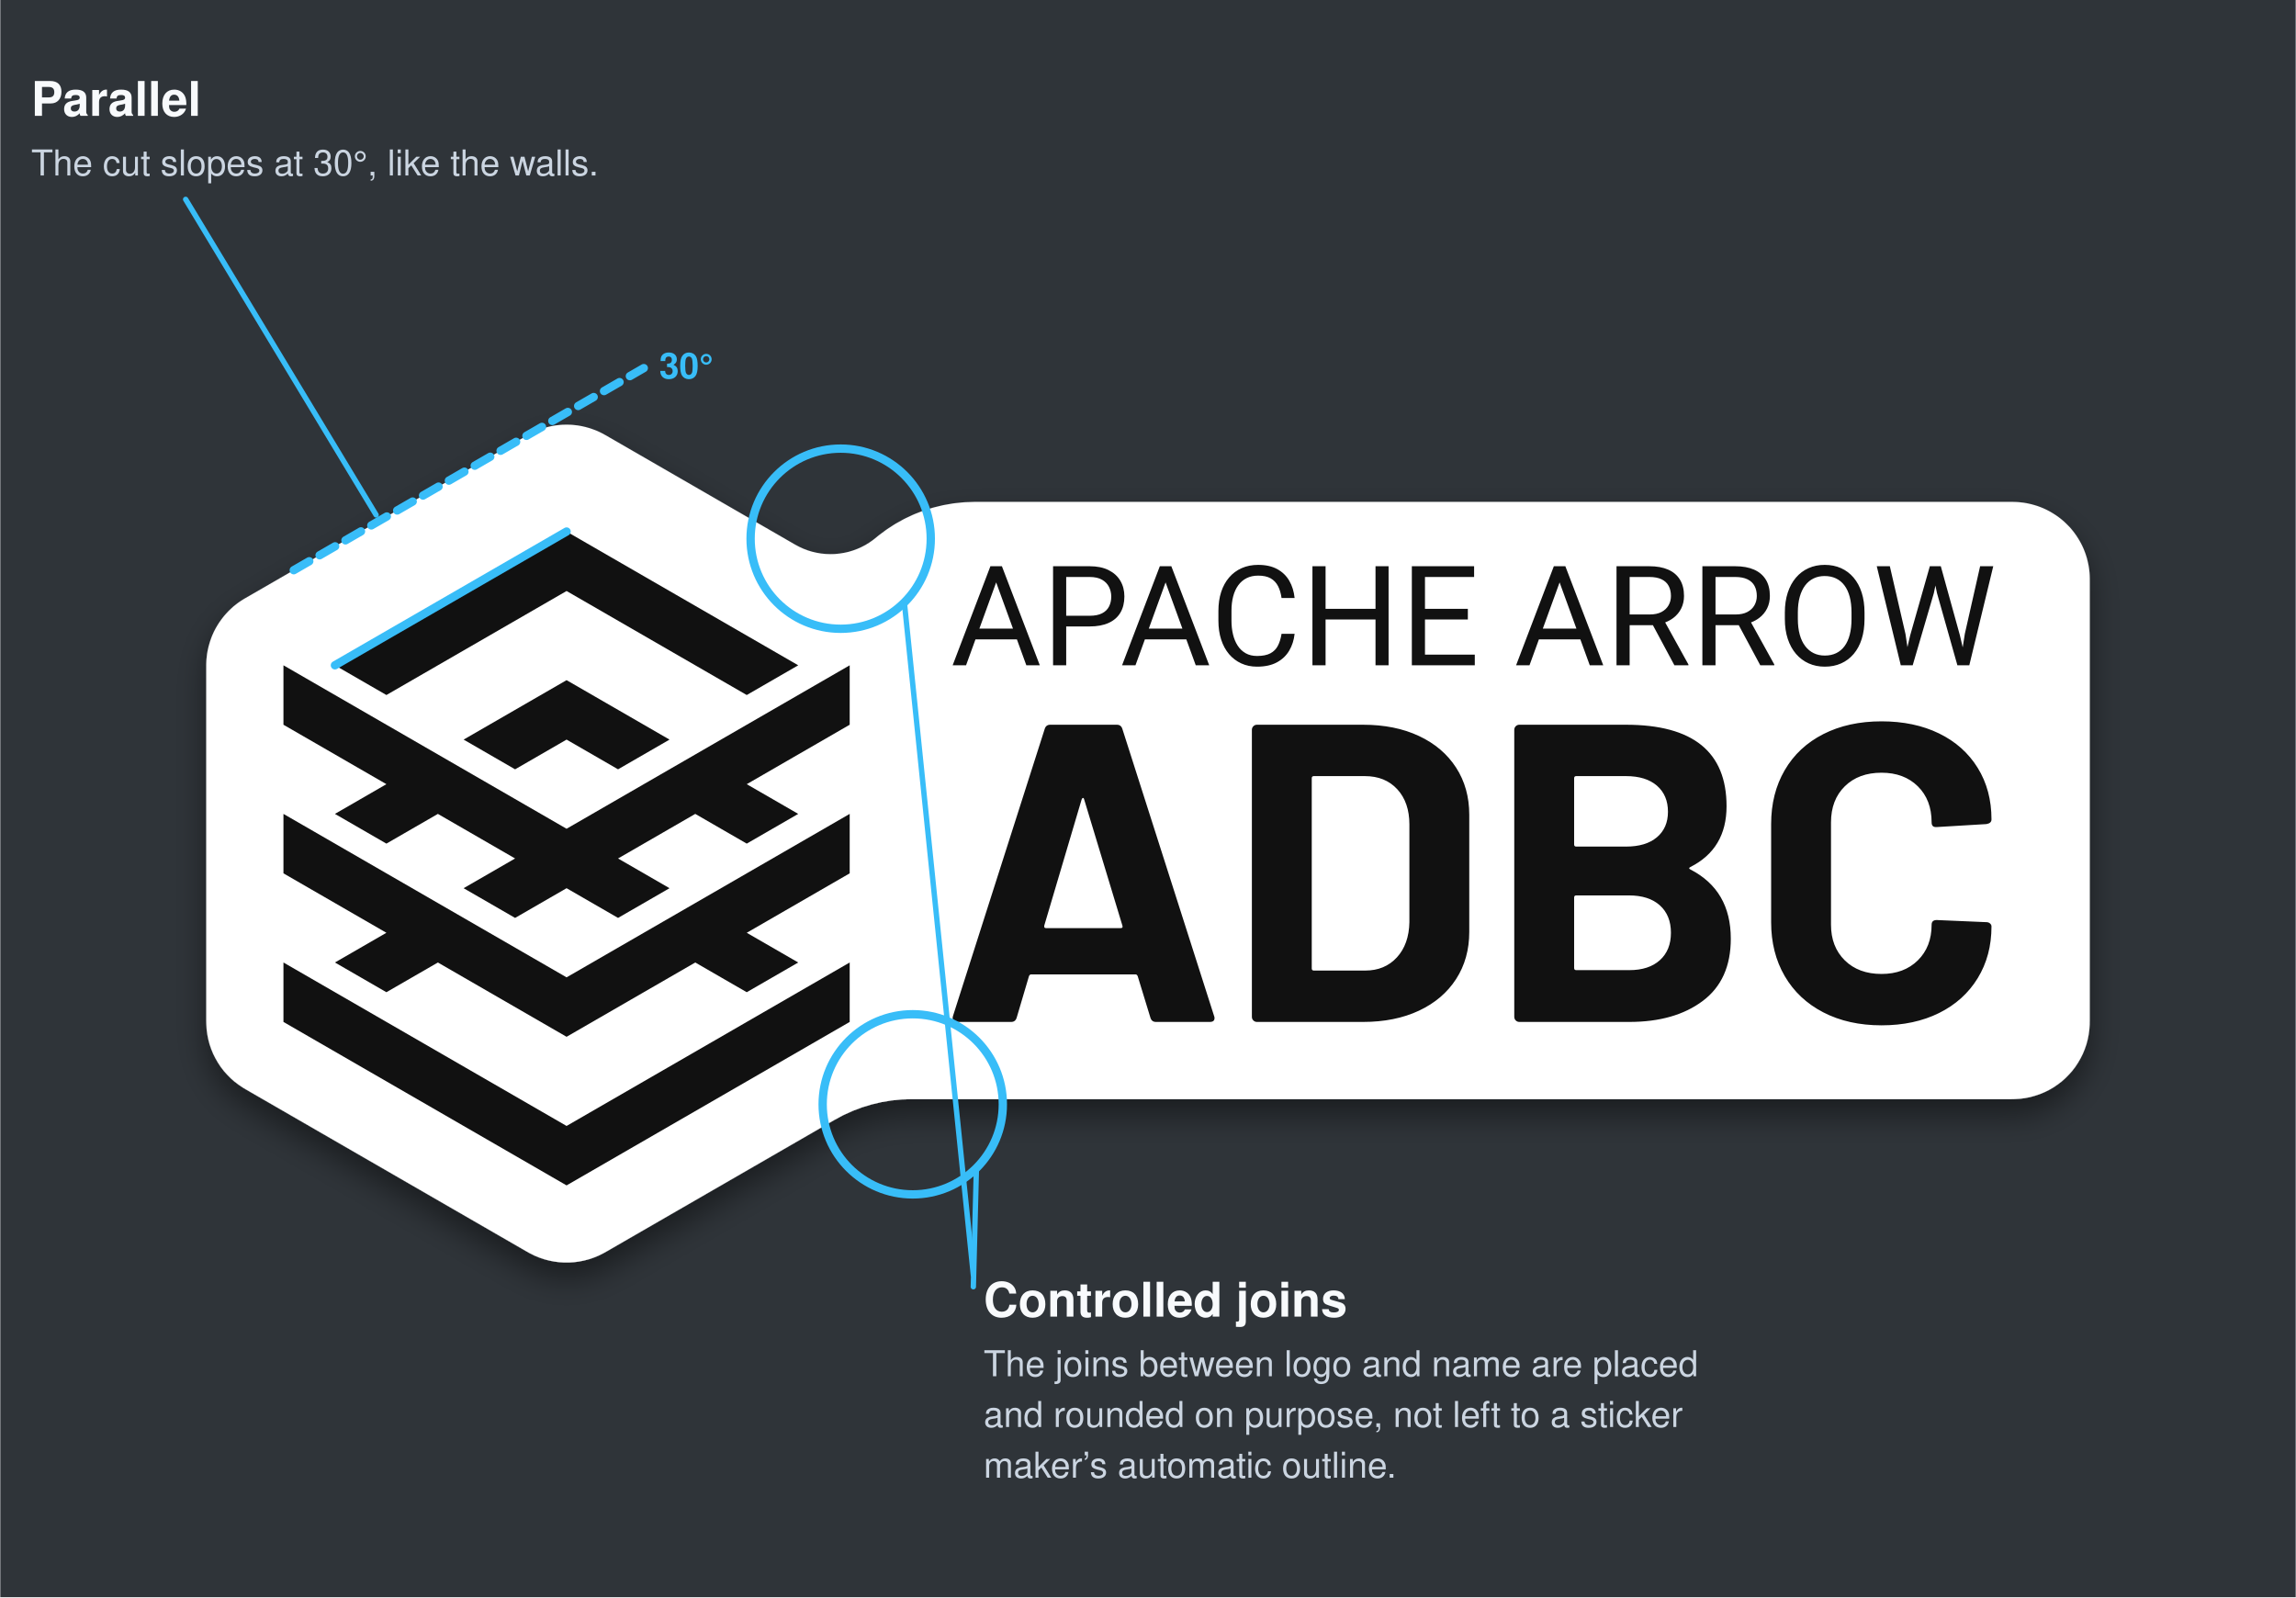
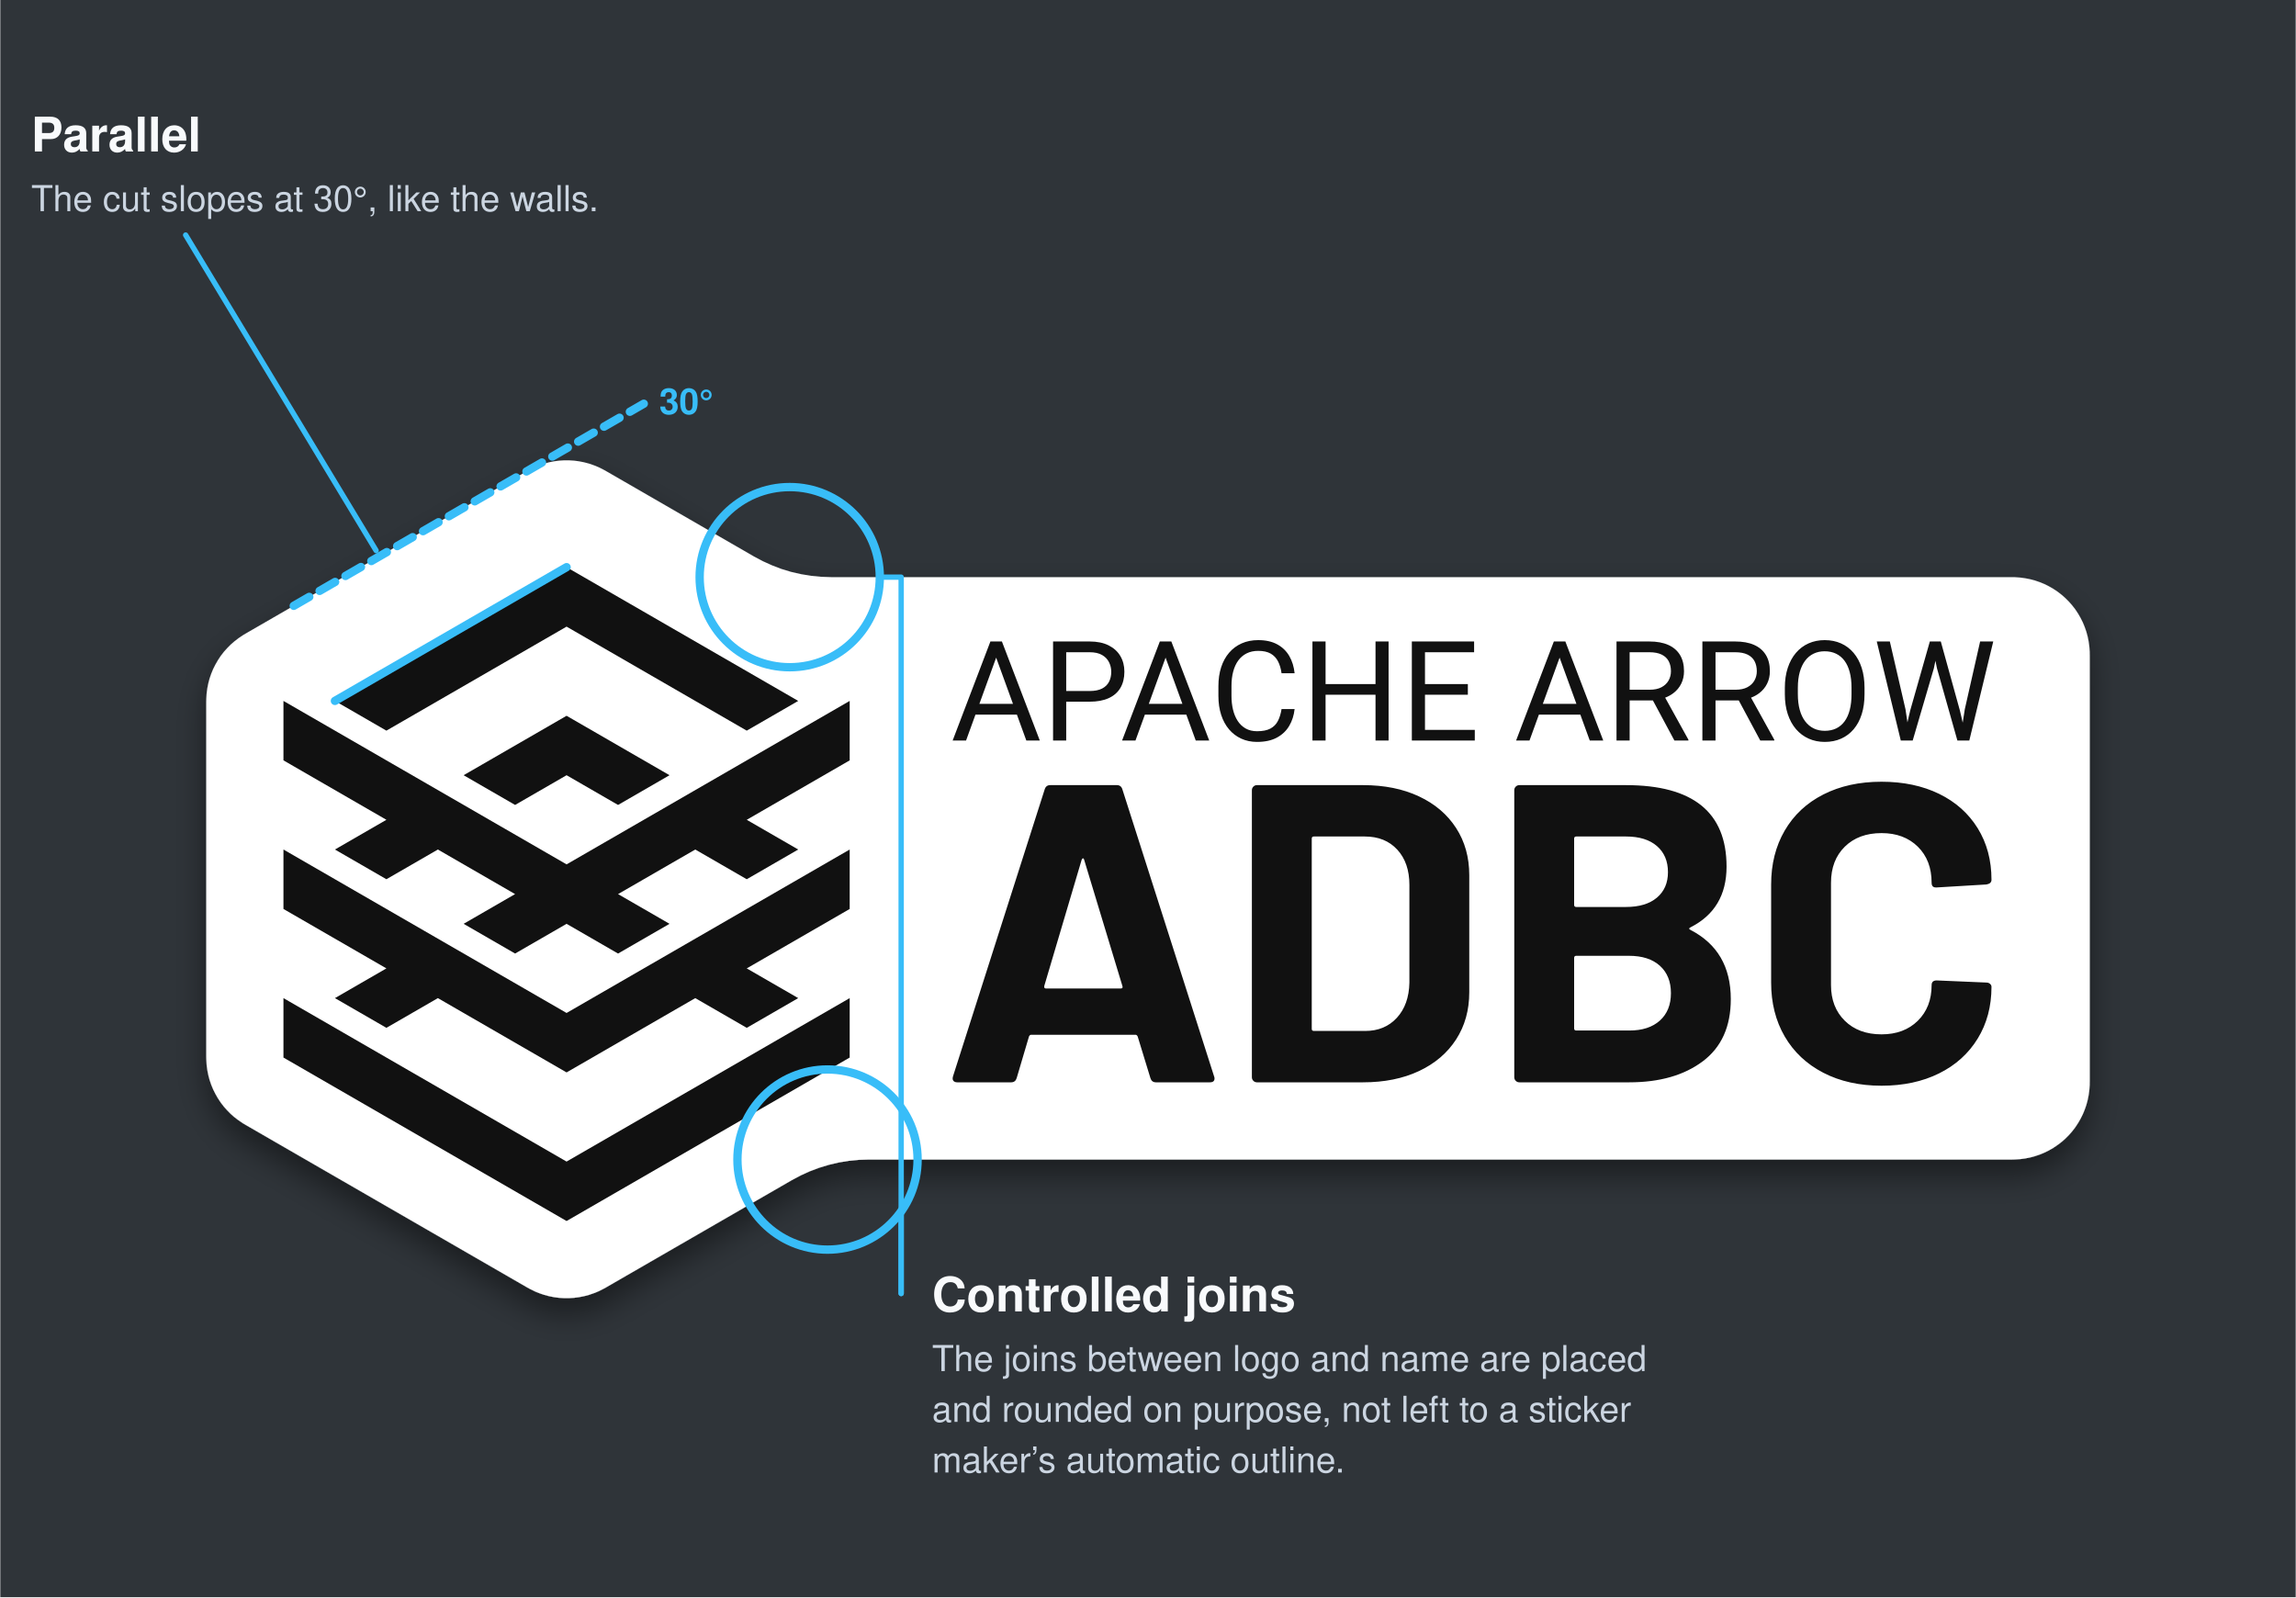
- <svg xmlns="http://www.w3.org/2000/svg" viewBox="-55.00 -97.49 445.90 310.27" width="1784" height="1241">
+ <svg xmlns="http://www.w3.org/2000/svg" viewBox="-55.00 -104.41 445.90 310.27" width="1784" height="1241">
  <defs>
    <filter id="shadow" x="-20%" y="-20%" width="140%" height="160%">
      <feGaussianBlur in="SourceAlpha" stdDeviation="3" />
      <feOffset dx="0" dy="3" result="blur" />
      <feComponentTransfer>
        <feFuncA type="linear" slope="0.45" />
      </feComponentTransfer>
      <feMerge>
        <feMergeNode />
        <feMergeNode in="SourceGraphic" />
      </feMerge>
    </filter>
  </defs>
-   <rect x="-55.00" y="-97.49" width="445.90" height="310.27" fill="#2f3439" />
-   <path d="M113.82,7.91L113.06,8.38L112.27,8.79L111.46,9.15L110.62,9.46L109.76,9.72L108.89,9.91L108.01,10.05L107.12,10.14L106.23,10.16L105.34,10.13L104.45,10.04L103.57,9.89L102.70,9.69L101.85,9.43L101.01,9.11L100.20,8.74L99.41,8.32L62.60,-12.93L62.40,-13.04L61.83,-13.35L61.43,-13.55L60.95,-13.77L60.53,-13.94L60.03,-14.12L59.61,-14.27L59.10,-14.42L58.66,-14.54L58.15,-14.66L57.70,-14.75L57.18,-14.84L56.73,-14.89L56.20,-14.95L55.76,-14.98L55.22,-14.99L54.78,-14.99L54.24,-14.98L53.80,-14.95L53.27,-14.89L52.82,-14.84L52.30,-14.75L51.85,-14.66L51.34,-14.54L50.90,-14.42L50.39,-14.27L49.97,-14.12L49.47,-13.94L49.05,-13.77L48.57,-13.55L48.17,-13.35L47.60,-13.04L47.40,-12.93L-7.40,18.71L-7.60,18.82L-8.14,19.16L-8.52,19.41L-8.95,19.72L-9.31,20.00L-9.72,20.33L-10.05,20.63L-10.44,20.99L-10.76,21.31L-11.12,21.70L-11.42,22.04L-11.76,22.45L-12.03,22.81L-12.34,23.24L-12.59,23.61L-12.87,24.06L-13.10,24.45L-13.35,24.92L-13.55,25.32L-13.77,25.81L-13.94,26.22L-14.12,26.72L-14.27,27.15L-14.42,27.66L-14.54,28.09L-14.66,28.61L-14.75,29.05L-14.84,29.57L-14.89,30.02L-14.95,30.55L-14.98,31.00L-15.00,31.64L-15.00,31.87L-15.00,66.40L-15.00,66.40L-15.00,100.79L-14.99,101.28L-14.98,101.53L-14.92,102.51L-14.79,103.48L-14.60,104.44L-14.35,105.39L-14.03,106.32L-13.66,107.22L-13.22,108.10L-12.73,108.95L-12.19,109.77L-11.59,110.55L-10.94,111.28L-10.25,111.98L-9.51,112.63L-8.73,113.22L-7.92,113.77L-7.71,113.90L-7.29,114.15L47.29,145.66L47.72,145.90L47.93,146.01L48.81,146.45L49.72,146.82L50.65,147.14L51.60,147.39L52.56,147.58L53.53,147.71L54.51,147.77L55.49,147.77L56.47,147.71L57.44,147.58L58.40,147.39L59.35,147.14L60.28,146.82L61.19,146.45L62.07,146.01L62.28,145.90L62.71,145.66L107.06,120.06L108.79,119.13L110.58,118.32L112.41,117.63L114.29,117.06L116.21,116.61L118.14,116.29L120.10,116.10L122.06,116.04L335.66,116.04L336.15,116.03L336.39,116.02L337.37,115.96L338.34,115.83L339.31,115.64L340.25,115.38L341.18,115.07L342.09,114.69L342.97,114.26L343.82,113.77L344.63,113.22L345.41,112.63L346.15,111.98L346.84,111.28L347.49,110.55L348.09,109.77L348.63,108.95L349.12,108.10L349.56,107.22L349.93,106.32L350.25,105.39L350.50,104.44L350.69,103.48L350.82,102.51L350.89,101.53L350.89,101.28L350.90,100.79L350.90,66.40L350.90,15.12L350.90,14.90L350.88,14.25L350.85,13.80L350.80,13.28L350.74,12.83L350.65,12.30L350.56,11.86L350.44,11.35L350.33,10.91L350.17,10.40L350.03,9.98L349.84,9.48L349.67,9.06L349.45,8.58L349.25,8.18L349.00,7.71L348.77,7.32L348.49,6.87L348.24,6.49L347.93,6.06L347.66,5.70L347.32,5.29L347.03,4.95L346.66,4.57L346.34,4.25L345.96,3.89L345.62,3.59L345.21,3.25L344.85,2.98L344.42,2.67L344.04,2.42L343.59,2.14L343.20,1.91L342.73,1.66L342.33,1.46L341.85,1.24L341.43,1.07L340.93,0.88L340.51,0.74L340.00,0.59L339.57,0.47L339.05,0.35L338.61,0.26L338.08,0.17L337.64,0.12L337.11,0.06L336.66,0.03L336.01,0.01L335.79,0.01L134.41,0.01L134.17,0.01L132.49,0.07L132.03,0.10L130.48,0.26L130.02,0.32L128.47,0.59L128.02,0.68L126.50,1.05L126.05,1.17L124.56,1.64L124.12,1.79L122.66,2.36L122.24,2.54L120.82,3.21L120.41,3.42L119.04,4.18L118.64,4.42L117.33,5.27L116.95,5.54L115.70,6.47L115.34,6.76L115.25,6.84L114.55,7.40L113.82,7.91Z" fill="#ffffff" filter="url(#shadow)" />
+   <rect x="-55.00" y="-104.41" width="445.90" height="310.27" fill="#2f3439" />
+   <path d="M62.71,-12.87L62.28,-13.11L62.07,-13.22L61.19,-13.66L60.28,-14.03L59.35,-14.35L58.40,-14.60L57.44,-14.79L56.47,-14.92L55.49,-14.98L54.51,-14.98L53.53,-14.92L52.56,-14.79L51.60,-14.60L50.65,-14.35L49.72,-14.03L48.81,-13.66L47.93,-13.22L47.72,-13.11L47.29,-12.87L-7.29,18.64L-7.71,18.89L-7.92,19.02L-8.73,19.57L-9.51,20.17L-10.25,20.81L-10.94,21.51L-11.59,22.24L-12.19,23.02L-12.73,23.84L-13.22,24.69L-13.66,25.57L-14.03,26.47L-14.35,27.40L-14.60,28.35L-14.79,29.31L-14.92,30.28L-14.98,31.26L-14.99,31.51L-15.00,32.00L-15.00,100.79L-14.99,101.28L-14.98,101.53L-14.92,102.51L-14.79,103.48L-14.60,104.44L-14.35,105.39L-14.03,106.32L-13.66,107.22L-13.22,108.10L-12.73,108.95L-12.19,109.77L-11.59,110.55L-10.94,111.28L-10.25,111.98L-9.51,112.63L-8.73,113.22L-7.92,113.77L-7.71,113.90L-7.29,114.15L47.29,145.66L47.72,145.90L47.93,146.01L48.81,146.45L49.72,146.82L50.65,147.14L51.60,147.39L52.56,147.58L53.53,147.71L54.51,147.77L55.49,147.77L56.47,147.71L57.44,147.58L58.40,147.39L59.35,147.14L60.28,146.82L61.19,146.45L62.07,146.01L62.28,145.90L62.71,145.66L98.72,124.87L100.46,123.94L102.24,123.13L104.08,122.44L105.96,121.87L107.87,121.42L109.81,121.10L111.76,120.91L113.72,120.85L335.66,120.85L336.15,120.84L336.39,120.83L337.37,120.77L338.34,120.64L339.31,120.45L340.25,120.19L341.18,119.88L342.09,119.50L342.97,119.07L343.82,118.58L344.63,118.03L345.41,117.44L346.15,116.79L346.84,116.10L347.49,115.36L348.09,114.58L348.63,113.76L349.12,112.91L349.56,112.03L349.93,111.13L350.25,110.20L350.50,109.25L350.69,108.29L350.82,107.32L350.89,106.34L350.89,106.09L350.90,105.60L350.90,22.95L350.89,22.46L350.89,22.22L350.82,21.24L350.69,20.27L350.50,19.30L350.25,18.36L349.93,17.43L349.56,16.52L349.12,15.64L348.63,14.79L348.09,13.97L347.49,13.20L346.84,12.46L346.15,11.77L345.41,11.12L344.63,10.52L343.82,9.98L342.97,9.49L342.09,9.05L341.18,8.68L340.25,8.36L339.31,8.11L338.34,7.92L337.37,7.79L336.39,7.72L336.15,7.72L335.66,7.71L106.39,7.71L104.43,7.64L102.47,7.45L100.54,7.13L98.62,6.69L96.74,6.12L94.91,5.42L93.12,4.61L91.39,3.69L62.71,-12.87Z" fill="#ffffff" filter="url(#shadow)" />
  <g fill="#111111" fill-rule="evenodd">
    <path d="M10,31.754L20,37.528L55,17.321L90,37.528L100,31.754L55,5.774Z" />
    <path d="M20,66.395L30,60.622L45,69.282L35,75.056L45,80.829L55,75.056L65,80.829L75,75.056L65,69.282L80,60.622L90,66.395L100,60.622L90,54.848L110,43.301L110,31.754L55,63.509L0,31.754L0,43.301L20,54.848L10,60.622Z" />
    <path d="M45,51.962L55,46.188L65,51.962L75,46.188L55,34.641L35,46.188Z" />
    <path d="M90,95.263L100,89.489L90,83.716L110,72.169L110,60.622L55,92.376L0,60.622L0,72.169L20,83.716L10,89.489L20,95.263L30,89.489L55,103.923L80,89.489Z" />
    <path d="M55,121.244L0,89.489L0,101.036L55,132.791L110,101.036L110,89.489Z" />
-     <path d="M306.602 26.626Q306.06 28.344 305.042 29.547Q304.025 30.75 302.604 31.384Q301.183 32.019 299.425 32.019Q297.72 32.019 296.299 31.384Q294.878 30.75 293.84 29.547Q292.803 28.344 292.234 26.626Q291.666 24.907 291.666 22.74V21.524Q291.666 19.356 292.228 17.644Q292.79 15.933 293.82 14.723Q294.851 13.514 296.272 12.879Q297.693 12.245 299.398 12.245Q301.156 12.245 302.577 12.879Q303.998 13.514 305.023 14.723Q306.047 15.933 306.595 17.644Q307.144 19.356 307.144 21.524V22.74Q307.144 24.907 306.602 26.626ZM282.017 12.509Q284.185 12.509 285.685 13.17Q287.185 13.831 287.972 15.12Q288.758 16.408 288.758 18.285Q288.758 19.607 288.223 20.698Q287.687 21.788 286.69 22.548Q285.989 23.082 285.096 23.423L289.617 31.596V31.754H286.894L282.712 23.956H278.197V31.754H275.646V12.509H282.017ZM265.336 12.509Q267.504 12.509 269.004 13.17Q270.504 13.831 271.291 15.12Q272.077 16.408 272.077 18.285Q272.077 19.607 271.542 20.698Q271.007 21.788 270.009 22.548Q269.308 23.082 268.416 23.423L272.936 31.596V31.754H270.214L266.031 23.956H261.516V31.754H258.965V12.509H265.336ZM152.06 24.207V31.754H149.509V12.509H156.607Q158.788 12.509 160.295 13.263Q161.802 14.016 162.582 15.344Q163.362 16.673 163.362 18.378Q163.362 20.228 162.582 21.537Q161.802 22.846 160.295 23.526Q158.788 24.207 156.607 24.207H152.06ZM315.101 25.674 315.483 28.223 316.013 25.938 319.833 12.509H321.961L325.675 25.938L326.218 28.279L326.627 25.661L329.601 12.509H332.152L327.499 31.754H325.186L321.221 17.73L320.915 16.257L320.613 17.73L316.502 31.754H314.189L309.523 12.509H312.061L315.101 25.674ZM248.47 12.509H249.026L256.388 31.754H253.771L251.938 26.718H243.889L242.06 31.754H239.456L246.792 12.509H248.47ZM139.014 12.509H139.57L146.932 31.754H144.315L142.482 26.718H134.433L132.604 31.754H130L137.336 12.509H139.014ZM171.927 12.509H172.482L179.844 31.754H177.227L175.394 26.718H167.345L165.516 31.754H162.912L170.248 12.509H171.927ZM304.619 21.497Q304.619 19.779 304.269 18.457Q303.919 17.135 303.245 16.237Q302.571 15.338 301.599 14.875Q300.628 14.413 299.398 14.413Q298.209 14.413 297.25 14.875Q296.292 15.338 295.611 16.237Q294.931 17.135 294.561 18.457Q294.191 19.779 294.191 21.497V22.74Q294.191 24.471 294.561 25.8Q294.931 27.128 295.625 28.033Q296.319 28.939 297.277 29.402Q298.235 29.864 299.425 29.864Q300.667 29.864 301.632 29.402Q302.597 28.939 303.265 28.033Q303.932 27.128 304.276 25.8Q304.619 24.471 304.619 22.74V21.497ZM202.446 20.784H212.148V12.509H214.686V31.754H212.148V22.859H202.446V31.754H199.895V12.509H202.446V20.784ZM221.757 12.509H231.301V14.598H221.757V20.784H230.085V22.859H221.757V29.679H231.433V31.754H219.206V12.509H221.757ZM196.432 25.634Q196.234 27.459 195.388 28.899Q194.542 30.34 192.996 31.179Q191.449 32.019 189.136 32.019Q187.444 32.019 186.063 31.384Q184.682 30.75 183.69 29.58Q182.699 28.41 182.164 26.765Q181.628 25.119 181.628 23.097V21.18Q181.628 19.158 182.164 17.512Q182.699 15.867 183.71 14.69Q184.721 13.514 186.149 12.879Q187.576 12.245 189.361 12.245Q191.542 12.245 193.049 13.064Q194.555 13.884 195.395 15.331Q196.234 16.779 196.432 18.682H193.894Q193.709 17.334 193.207 16.362Q192.705 15.391 191.78 14.862Q190.854 14.333 189.361 14.333Q188.079 14.333 187.107 14.822Q186.136 15.311 185.481 16.21Q184.827 17.109 184.497 18.365Q184.166 19.62 184.166 21.154V23.097Q184.166 24.511 184.464 25.753Q184.761 26.996 185.369 27.934Q185.977 28.873 186.916 29.408Q187.854 29.943 189.136 29.943Q190.762 29.943 191.727 29.428Q192.692 28.912 193.187 27.948Q193.683 26.983 193.894 25.634H196.432ZM152.06 22.132H156.607Q158.101 22.132 159.026 21.656Q159.951 21.18 160.381 20.334Q160.811 19.488 160.811 18.404Q160.811 17.413 160.381 16.541Q159.951 15.668 159.026 15.133Q158.101 14.598 156.607 14.598H152.06V22.132ZM278.197 21.881H282.096Q283.471 21.881 284.383 21.398Q285.295 20.916 285.758 20.096Q286.22 19.277 286.22 18.285Q286.22 17.175 285.784 16.342Q285.348 15.51 284.416 15.054Q283.484 14.598 282.017 14.598H278.197V21.881ZM261.516 21.881H265.416Q266.79 21.881 267.702 21.398Q268.614 20.916 269.077 20.096Q269.54 19.277 269.54 18.285Q269.54 17.175 269.103 16.342Q268.667 15.51 267.735 15.054Q266.803 14.598 265.336 14.598H261.516V21.881ZM135.192 24.63H141.722L138.453 15.65L135.192 24.63ZM168.104 24.63H174.634L171.365 15.65L168.104 24.63ZM244.648 24.63H251.178L247.909 15.65L244.648 24.63Z" />
-     <path d="M188.131 44.291Q188.131 43.879 188.42 43.59Q188.708 43.301 189.121 43.301H209.74Q215.926 43.301 220.586 45.487Q225.246 47.673 227.803 51.632Q230.36 55.591 230.36 60.787V83.551Q230.36 88.747 227.803 92.706Q225.246 96.665 220.586 98.851Q215.926 101.036 209.74 101.036H189.121Q188.708 101.036 188.42 100.748Q188.131 100.459 188.131 100.047V44.291ZM281.167 84.87Q281.167 92.871 275.723 96.954Q270.28 101.036 261.454 101.036H240.092Q239.68 101.036 239.391 100.748Q239.103 100.459 239.103 100.047V44.291Q239.103 43.879 239.391 43.59Q239.68 43.301 240.092 43.301H260.795Q280.342 43.301 280.342 59.137Q280.342 67.385 273.331 70.932Q273.084 71.055 273.084 71.179Q273.084 71.303 273.331 71.426Q281.167 75.468 281.167 84.87ZM165.944 92.129Q165.779 91.799 165.532 91.799H145.242Q144.995 91.799 144.83 92.129L142.438 100.212Q142.19 101.036 141.366 101.036H130.891Q130.396 101.036 130.148 100.748Q129.901 100.459 130.066 99.882L147.881 44.126Q148.129 43.301 148.954 43.301H161.903Q162.728 43.301 162.975 44.126L180.79 99.882Q180.873 100.047 180.873 100.294Q180.873 101.036 179.966 101.036H169.491Q168.666 101.036 168.419 100.212L165.944 92.129ZM289.002 62.601Q289.002 56.663 291.642 52.126Q294.281 47.59 299.147 45.116Q304.013 42.641 310.447 42.641Q316.798 42.641 321.623 44.992Q326.448 47.343 329.128 51.673Q331.809 56.003 331.809 61.694Q331.809 62.436 330.819 62.601L321.169 63.179H321.004Q320.179 63.179 320.179 62.271Q320.179 57.9 317.499 55.261Q314.818 52.621 310.447 52.621Q305.993 52.621 303.312 55.261Q300.632 57.9 300.632 62.271V82.149Q300.632 86.438 303.312 89.077Q305.993 91.716 310.447 91.716Q314.818 91.716 317.499 89.077Q320.179 86.438 320.179 82.149Q320.179 81.241 321.169 81.241L330.819 81.654Q331.231 81.654 331.52 81.901Q331.809 82.149 331.809 82.479Q331.809 88.17 329.128 92.541Q326.448 96.912 321.623 99.304Q316.798 101.696 310.447 101.696Q304.013 101.696 299.147 99.181Q294.281 96.665 291.642 92.129Q289.002 87.592 289.002 81.654V62.601ZM210.153 91.056Q213.947 91.056 216.297 88.5Q218.648 85.943 218.73 81.654V62.684Q218.73 58.395 216.38 55.838Q214.029 53.281 210.07 53.281H200.173Q199.76 53.281 199.76 53.694V90.644Q199.76 91.056 200.173 91.056H210.153ZM267.393 78.396Q265.248 76.458 261.372 76.458H251.145Q250.732 76.458 250.732 76.87V90.562Q250.732 90.974 251.145 90.974H261.454Q265.248 90.974 267.393 89.036Q269.537 87.097 269.537 83.716Q269.537 80.334 267.393 78.396ZM250.732 66.56Q250.732 66.973 251.145 66.973H260.795Q264.671 66.973 266.816 65.158Q268.96 63.344 268.96 60.209Q268.96 56.993 266.816 55.137Q264.671 53.281 260.795 53.281H251.145Q250.732 53.281 250.732 53.694V66.56ZM162.645 82.809Q162.883 82.809 162.968 82.695Q163.061 82.571 162.975 82.314L155.552 57.818Q155.469 57.488 155.304 57.529Q155.139 57.57 155.057 57.818L147.799 82.314Q147.751 82.602 147.871 82.723Q147.957 82.809 148.129 82.809H162.645Z" />
+     <path d="M306.602 34.324Q306.06 36.042 305.042 37.245Q304.025 38.448 302.604 39.082Q301.183 39.717 299.425 39.717Q297.72 39.717 296.299 39.082Q294.878 38.448 293.84 37.245Q292.803 36.042 292.234 34.324Q291.666 32.605 291.666 30.438V29.222Q291.666 27.054 292.228 25.342Q292.79 23.631 293.82 22.421Q294.851 21.212 296.272 20.577Q297.693 19.943 299.398 19.943Q301.156 19.943 302.577 20.577Q303.998 21.212 305.023 22.421Q306.047 23.631 306.595 25.342Q307.144 27.054 307.144 29.222V30.438Q307.144 32.605 306.602 34.324ZM282.017 20.207Q284.185 20.207 285.685 20.868Q287.185 21.529 287.972 22.818Q288.758 24.106 288.758 25.983Q288.758 27.305 288.223 28.396Q287.687 29.486 286.69 30.246Q285.989 30.78 285.096 31.121L289.617 39.294V39.452H286.894L282.712 31.654H278.197V39.452H275.646V20.207H282.017ZM265.336 20.207Q267.504 20.207 269.004 20.868Q270.504 21.529 271.291 22.818Q272.077 24.106 272.077 25.983Q272.077 27.305 271.542 28.396Q271.007 29.486 270.009 30.246Q269.308 30.78 268.416 31.121L272.936 39.294V39.452H270.214L266.031 31.654H261.516V39.452H258.965V20.207H265.336ZM152.06 31.905V39.452H149.509V20.207H156.607Q158.788 20.207 160.295 20.961Q161.802 21.714 162.582 23.042Q163.362 24.371 163.362 26.076Q163.362 27.926 162.582 29.235Q161.802 30.544 160.295 31.224Q158.788 31.905 156.607 31.905H152.06ZM315.101 33.372 315.483 35.921 316.013 33.636 319.833 20.207H321.961L325.675 33.636L326.218 35.978L326.627 33.359L329.601 20.207H332.152L327.499 39.452H325.186L321.221 25.428L320.915 23.955L320.613 25.428L316.502 39.452H314.189L309.523 20.207H312.061L315.101 33.372ZM248.47 20.207H249.026L256.388 39.452H253.771L251.938 34.416H243.889L242.06 39.452H239.456L246.792 20.207H248.47ZM139.014 20.207H139.57L146.932 39.452H144.315L142.482 34.416H134.433L132.604 39.452H130L137.336 20.207H139.014ZM171.927 20.207H172.482L179.844 39.452H177.227L175.394 34.416H167.345L165.516 39.452H162.912L170.248 20.207H171.927ZM304.619 29.195Q304.619 27.477 304.269 26.155Q303.919 24.833 303.245 23.935Q302.571 23.036 301.599 22.573Q300.628 22.111 299.398 22.111Q298.209 22.111 297.25 22.573Q296.292 23.036 295.611 23.935Q294.931 24.833 294.561 26.155Q294.191 27.477 294.191 29.195V30.438Q294.191 32.169 294.561 33.498Q294.931 34.826 295.625 35.731Q296.319 36.637 297.277 37.1Q298.235 37.562 299.425 37.562Q300.667 37.562 301.632 37.1Q302.597 36.637 303.265 35.731Q303.932 34.826 304.276 33.498Q304.619 32.169 304.619 30.438V29.195ZM202.446 28.482H212.148V20.207H214.686V39.452H212.148V30.557H202.446V39.452H199.895V20.207H202.446V28.482ZM221.757 20.207H231.301V22.296H221.757V28.482H230.085V30.557H221.757V37.377H231.433V39.452H219.206V20.207H221.757ZM196.432 33.332Q196.234 35.157 195.388 36.597Q194.542 38.038 192.996 38.877Q191.449 39.717 189.136 39.717Q187.444 39.717 186.063 39.082Q184.682 38.448 183.69 37.278Q182.699 36.108 182.164 34.463Q181.628 32.817 181.628 30.795V28.878Q181.628 26.856 182.164 25.21Q182.699 23.565 183.71 22.388Q184.721 21.212 186.149 20.577Q187.576 19.943 189.361 19.943Q191.542 19.943 193.049 20.762Q194.555 21.582 195.395 23.029Q196.234 24.477 196.432 26.38H193.894Q193.709 25.032 193.207 24.06Q192.705 23.089 191.78 22.56Q190.854 22.031 189.361 22.031Q188.079 22.031 187.107 22.52Q186.136 23.009 185.481 23.908Q184.827 24.807 184.497 26.063Q184.166 27.318 184.166 28.852V30.795Q184.166 32.209 184.464 33.451Q184.761 34.694 185.369 35.632Q185.977 36.571 186.916 37.106Q187.854 37.641 189.136 37.641Q190.762 37.641 191.727 37.126Q192.692 36.61 193.187 35.646Q193.683 34.681 193.894 33.332H196.432ZM152.06 29.83H156.607Q158.101 29.83 159.026 29.354Q159.951 28.878 160.381 28.032Q160.811 27.186 160.811 26.102Q160.811 25.111 160.381 24.239Q159.951 23.366 159.026 22.831Q158.101 22.296 156.607 22.296H152.06V29.83ZM278.197 29.579H282.096Q283.471 29.579 284.383 29.096Q285.295 28.614 285.758 27.794Q286.22 26.975 286.22 25.983Q286.22 24.873 285.784 24.04Q285.348 23.208 284.416 22.752Q283.484 22.296 282.017 22.296H278.197V29.579ZM261.516 29.579H265.416Q266.79 29.579 267.702 29.096Q268.614 28.614 269.077 27.794Q269.54 26.975 269.54 25.983Q269.54 24.873 269.103 24.04Q268.667 23.208 267.735 22.752Q266.803 22.296 265.336 22.296H261.516V29.579ZM135.192 32.328H141.722L138.453 23.348L135.192 32.328ZM168.104 32.328H174.634L171.365 23.348L168.104 32.328ZM244.648 32.328H251.178L247.909 23.348L244.648 32.328Z" />
+     <path d="M188.131 49.102Q188.131 48.69 188.42 48.401Q188.708 48.113 189.121 48.113H209.74Q215.926 48.113 220.586 50.298Q225.246 52.484 227.803 56.443Q230.36 60.402 230.36 65.598V88.362Q230.36 93.558 227.803 97.517Q225.246 101.476 220.586 103.662Q215.926 105.848 209.74 105.848H189.121Q188.708 105.848 188.42 105.559Q188.131 105.27 188.131 104.858V49.102ZM281.167 89.682Q281.167 97.682 275.723 101.765Q270.28 105.848 261.454 105.848H240.092Q239.68 105.848 239.391 105.559Q239.103 105.27 239.103 104.858V49.102Q239.103 48.69 239.391 48.401Q239.68 48.113 240.092 48.113H260.795Q280.342 48.113 280.342 63.948Q280.342 72.196 273.331 75.743Q273.084 75.867 273.084 75.99Q273.084 76.114 273.331 76.238Q281.167 80.279 281.167 89.682ZM165.944 96.94Q165.779 96.61 165.532 96.61H145.242Q144.995 96.61 144.83 96.94L142.438 105.023Q142.19 105.848 141.366 105.848H130.891Q130.396 105.848 130.148 105.559Q129.901 105.27 130.066 104.693L147.881 48.937Q148.129 48.113 148.954 48.113H161.903Q162.728 48.113 162.975 48.937L180.79 104.693Q180.873 104.858 180.873 105.105Q180.873 105.848 179.966 105.848H169.491Q168.666 105.848 168.419 105.023L165.944 96.94ZM289.002 67.413Q289.002 61.474 291.642 56.938Q294.281 52.401 299.147 49.927Q304.013 47.453 310.447 47.453Q316.798 47.453 321.623 49.803Q326.448 52.154 329.128 56.484Q331.809 60.814 331.809 66.505Q331.809 67.248 330.819 67.413L321.169 67.99H321.004Q320.179 67.99 320.179 67.083Q320.179 62.711 317.499 60.072Q314.818 57.433 310.447 57.433Q305.993 57.433 303.312 60.072Q300.632 62.711 300.632 67.083V86.96Q300.632 91.249 303.312 93.888Q305.993 96.527 310.447 96.527Q314.818 96.527 317.499 93.888Q320.179 91.249 320.179 86.96Q320.179 86.053 321.169 86.053L330.819 86.465Q331.231 86.465 331.52 86.713Q331.809 86.96 331.809 87.29Q331.809 92.981 329.128 97.352Q326.448 101.724 321.623 104.115Q316.798 106.507 310.447 106.507Q304.013 106.507 299.147 103.992Q294.281 101.476 291.642 96.94Q289.002 92.404 289.002 86.465V67.413ZM210.153 95.868Q213.947 95.868 216.297 93.311Q218.648 90.754 218.73 86.465V67.495Q218.73 63.206 216.38 60.649Q214.029 58.092 210.07 58.092H200.173Q199.76 58.092 199.76 58.505V95.455Q199.76 95.868 200.173 95.868H210.153ZM267.393 83.207Q265.248 81.269 261.372 81.269H251.145Q250.732 81.269 250.732 81.681V95.373Q250.732 95.785 251.145 95.785H261.454Q265.248 95.785 267.393 93.847Q269.537 91.909 269.537 88.527Q269.537 85.145 267.393 83.207ZM250.732 71.371Q250.732 71.784 251.145 71.784H260.795Q264.671 71.784 266.816 69.969Q268.96 68.155 268.96 65.021Q268.96 61.804 266.816 59.948Q264.671 58.092 260.795 58.092H251.145Q250.732 58.092 250.732 58.505V71.371ZM162.645 87.62Q162.883 87.62 162.968 87.506Q163.061 87.382 162.975 87.125L155.552 62.629Q155.469 62.299 155.304 62.34Q155.139 62.381 155.057 62.629L147.799 87.125Q147.751 87.414 147.871 87.534Q147.957 87.62 148.129 87.62H162.645Z" />
  </g>
  <g>
    <line x1="2" y1="13.28" x2="70" y2="-25.98" stroke="#38bdf8" stroke-width="1.62" stroke-linecap="round" stroke-dasharray="3.48 2.32" />
    <line x1="10" y1="31.75" x2="55" y2="5.77" stroke="#38bdf8" stroke-width="1.62" stroke-linecap="round" />
    <text x="73" y="-23.98" font-family="'Helvetica Neue', Helvetica, Arial, sans-serif" font-size="6.96" font-weight="700" fill="#38bdf8">30°</text>
-     <text x="-49" y="-74.99" font-family="'Helvetica Neue', Helvetica, Arial, sans-serif" font-size="9.28" font-weight="700" fill="#f8fafc">Parallel</text>
-     <text x="-49" y="-63.4" font-family="'Helvetica Neue', Helvetica, Arial, sans-serif" font-size="6.96" font-weight="400" fill="#cbd5e1">The cut slopes at 30°, like the walls.</text>
-     <line x1="-19" y1="-58.76" x2="18" y2="2.54" stroke="#38bdf8" stroke-width="1.04" stroke-linecap="round" />
-     <circle cx="108.25" cy="7.16" r="17.5" fill="none" stroke="#38bdf8" stroke-width="1.62" />
-     <circle cx="122.25" cy="117.04" r="17.5" fill="none" stroke="#38bdf8" stroke-width="1.62" />
-     <text x="136.02" y="158.28" font-family="'Helvetica Neue', Helvetica, Arial, sans-serif" font-size="9.28" font-weight="700" fill="#f8fafc">Controlled joins</text>
-     <text x="136.02" y="169.87" font-family="'Helvetica Neue', Helvetica, Arial, sans-serif" font-size="6.96" font-weight="400" fill="#cbd5e1">The joins between logo and name are placed</text>
-     <text x="136.02" y="179.73" font-family="'Helvetica Neue', Helvetica, Arial, sans-serif" font-size="6.96" font-weight="400" fill="#cbd5e1">and rounded on purpose, not left to a sticker</text>
-     <text x="136.02" y="189.58" font-family="'Helvetica Neue', Helvetica, Arial, sans-serif" font-size="6.96" font-weight="400" fill="#cbd5e1">maker’s automatic outline.</text>
-     <line x1="134.02" y1="150.16" x2="120.62" y2="19.54" stroke="#38bdf8" stroke-width="1.04" stroke-linecap="round" />
-     <line x1="134.02" y1="152.48" x2="134.62" y2="129.41" stroke="#38bdf8" stroke-width="1.04" stroke-linecap="round" />
+     <text x="-49" y="-74.98" font-family="'Helvetica Neue', Helvetica, Arial, sans-serif" font-size="9.28" font-weight="700" fill="#f8fafc">Parallel</text>
+     <text x="-49" y="-63.39" font-family="'Helvetica Neue', Helvetica, Arial, sans-serif" font-size="6.96" font-weight="400" fill="#cbd5e1">The cut slopes at 30°, like the walls.</text>
+     <line x1="-19" y1="-58.75" x2="18" y2="2.54" stroke="#38bdf8" stroke-width="1.04" stroke-linecap="round" />
+     <circle cx="98.35" cy="7.71" r="17.5" fill="none" stroke="#38bdf8" stroke-width="1.62" />
+     <circle cx="105.69" cy="120.85" r="17.5" fill="none" stroke="#38bdf8" stroke-width="1.62" />
+     <text x="126" y="150.35" font-family="'Helvetica Neue', Helvetica, Arial, sans-serif" font-size="9.28" font-weight="700" fill="#f8fafc">Controlled joins</text>
+     <text x="126" y="161.94" font-family="'Helvetica Neue', Helvetica, Arial, sans-serif" font-size="6.96" font-weight="400" fill="#cbd5e1">The joins between logo and name are placed</text>
+     <text x="126" y="171.8" font-family="'Helvetica Neue', Helvetica, Arial, sans-serif" font-size="6.96" font-weight="400" fill="#cbd5e1">and rounded on purpose, not left to a sticker</text>
+     <text x="126" y="181.65" font-family="'Helvetica Neue', Helvetica, Arial, sans-serif" font-size="6.96" font-weight="400" fill="#cbd5e1">maker’s automatic outline.</text>
+     <polyline points="120,146.87 120,7.71 115.85,7.71" fill="none" stroke="#38bdf8" stroke-width="1.04" stroke-linecap="round" stroke-linejoin="round" />
+     <polyline points="120,146.87 120,130.92" fill="none" stroke="#38bdf8" stroke-width="1.04" stroke-linecap="round" stroke-linejoin="round" />
  </g>
</svg>
